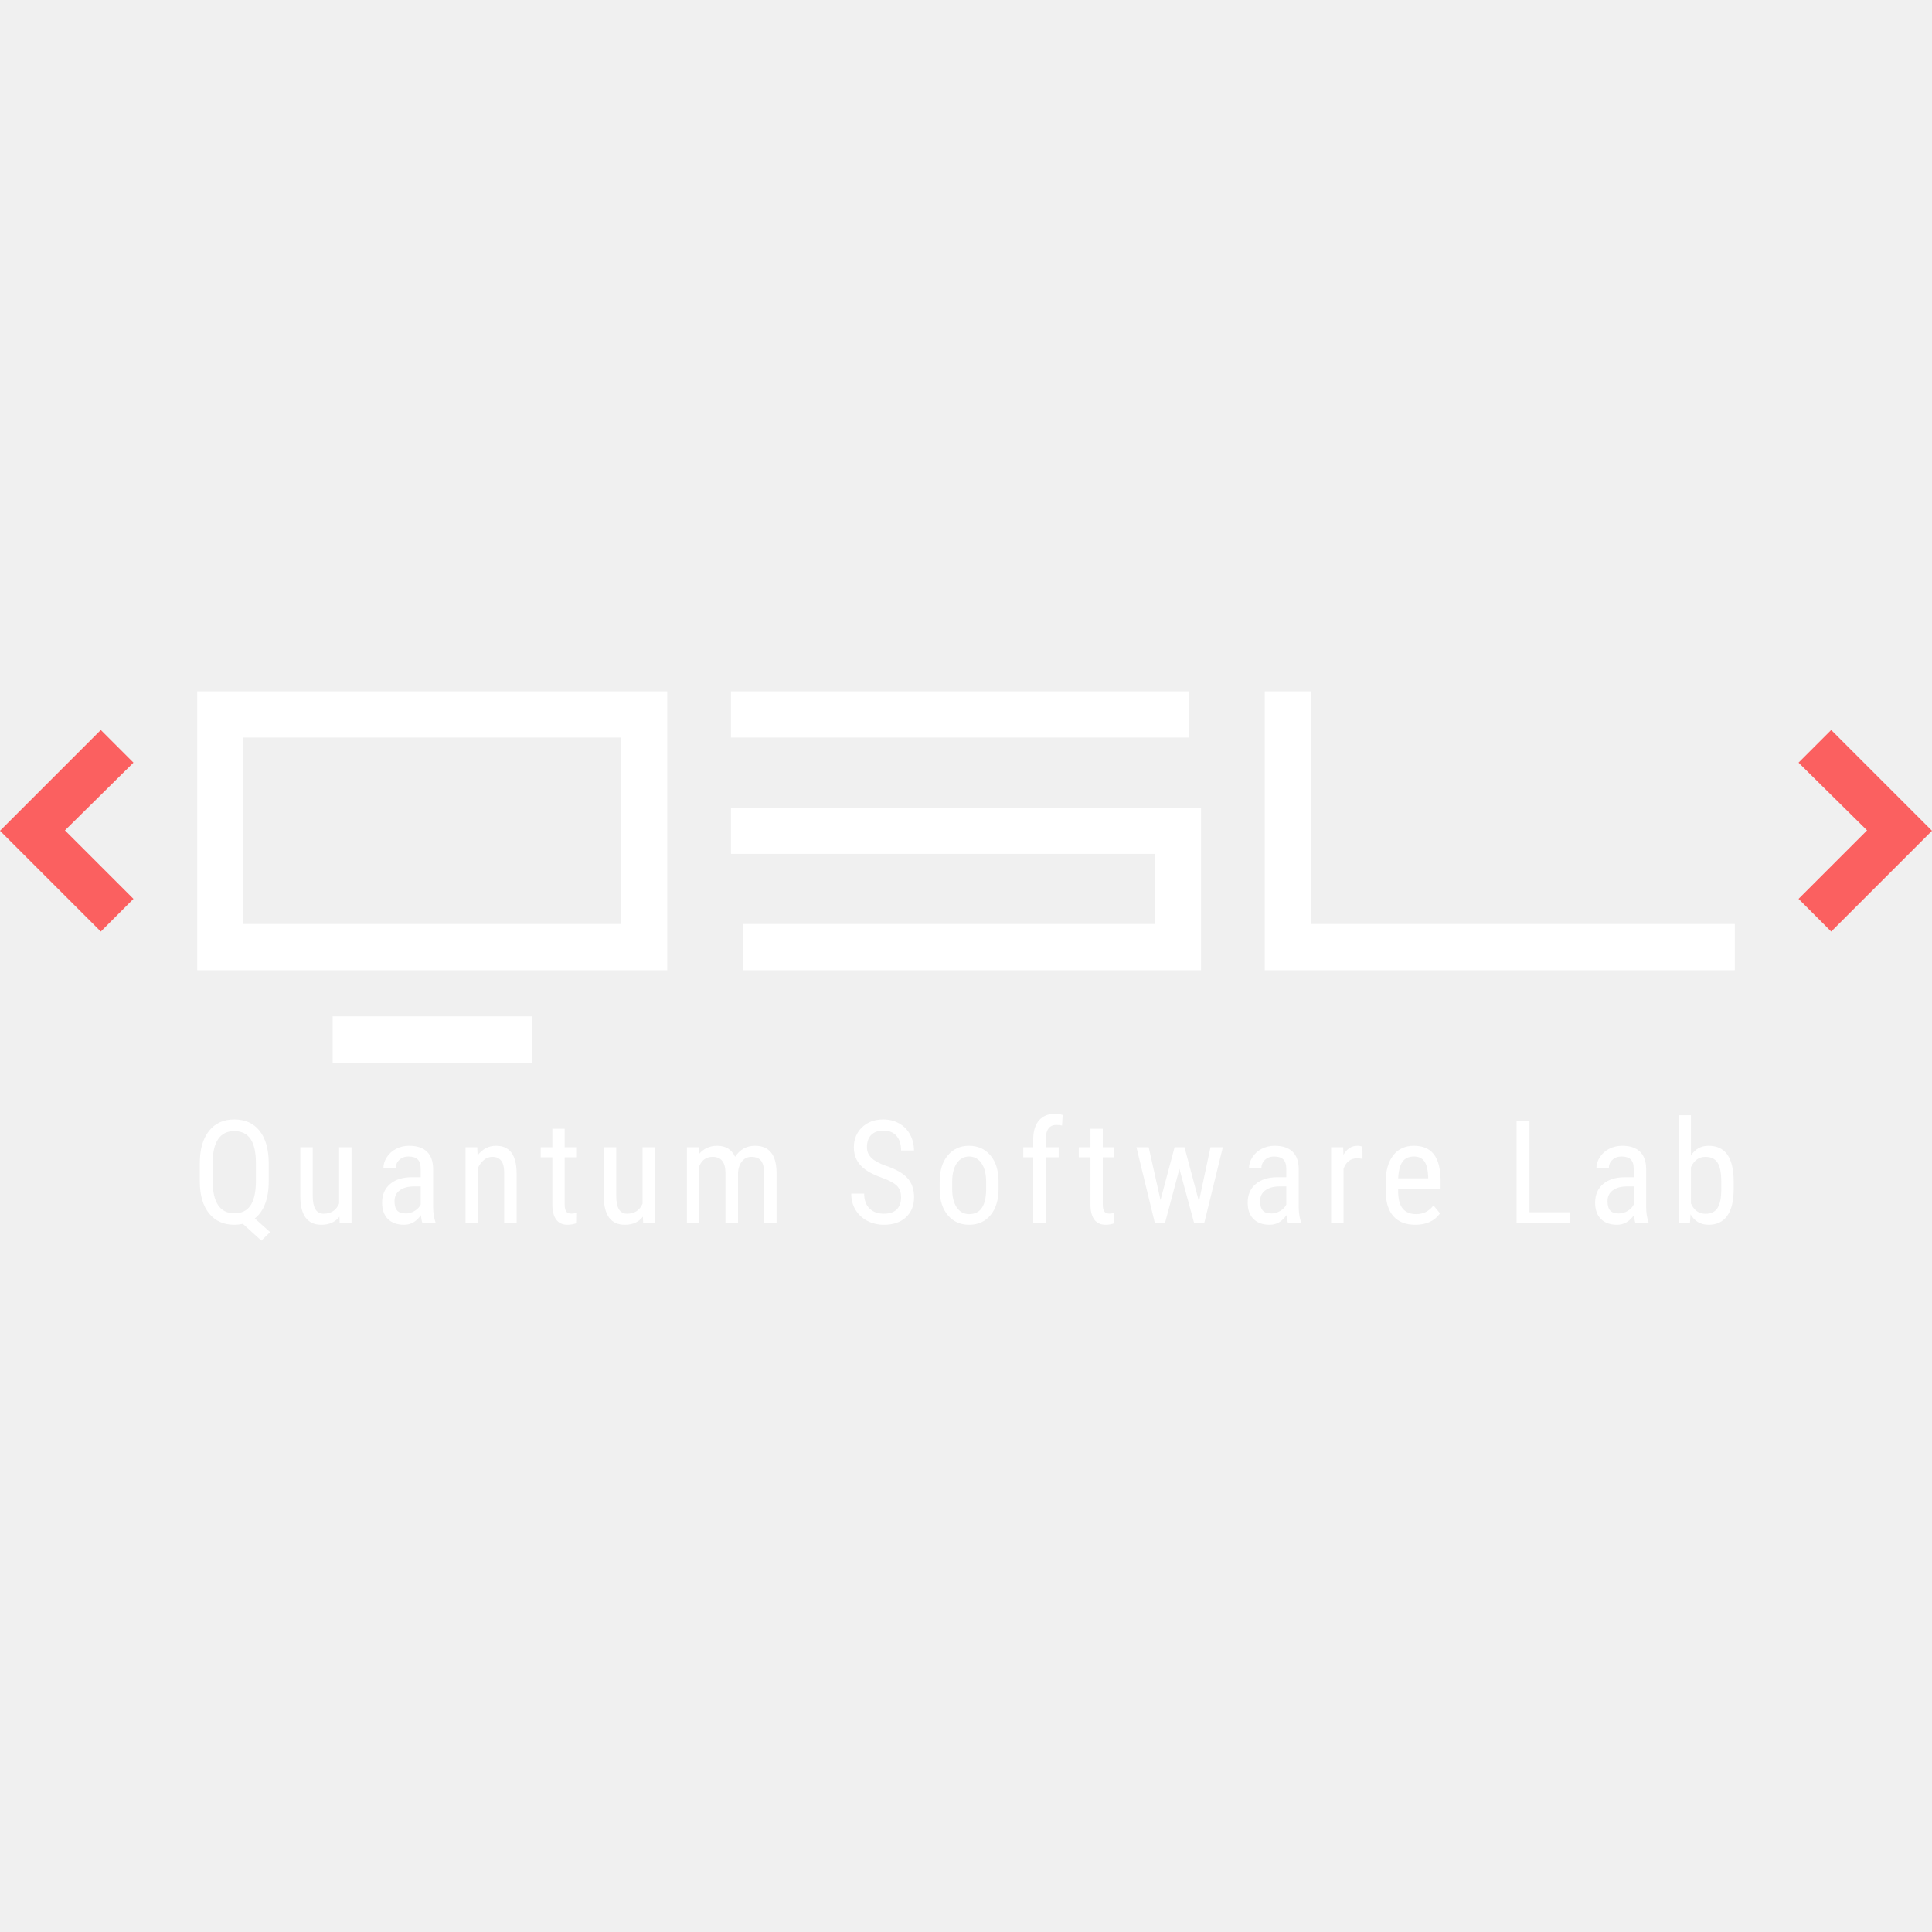
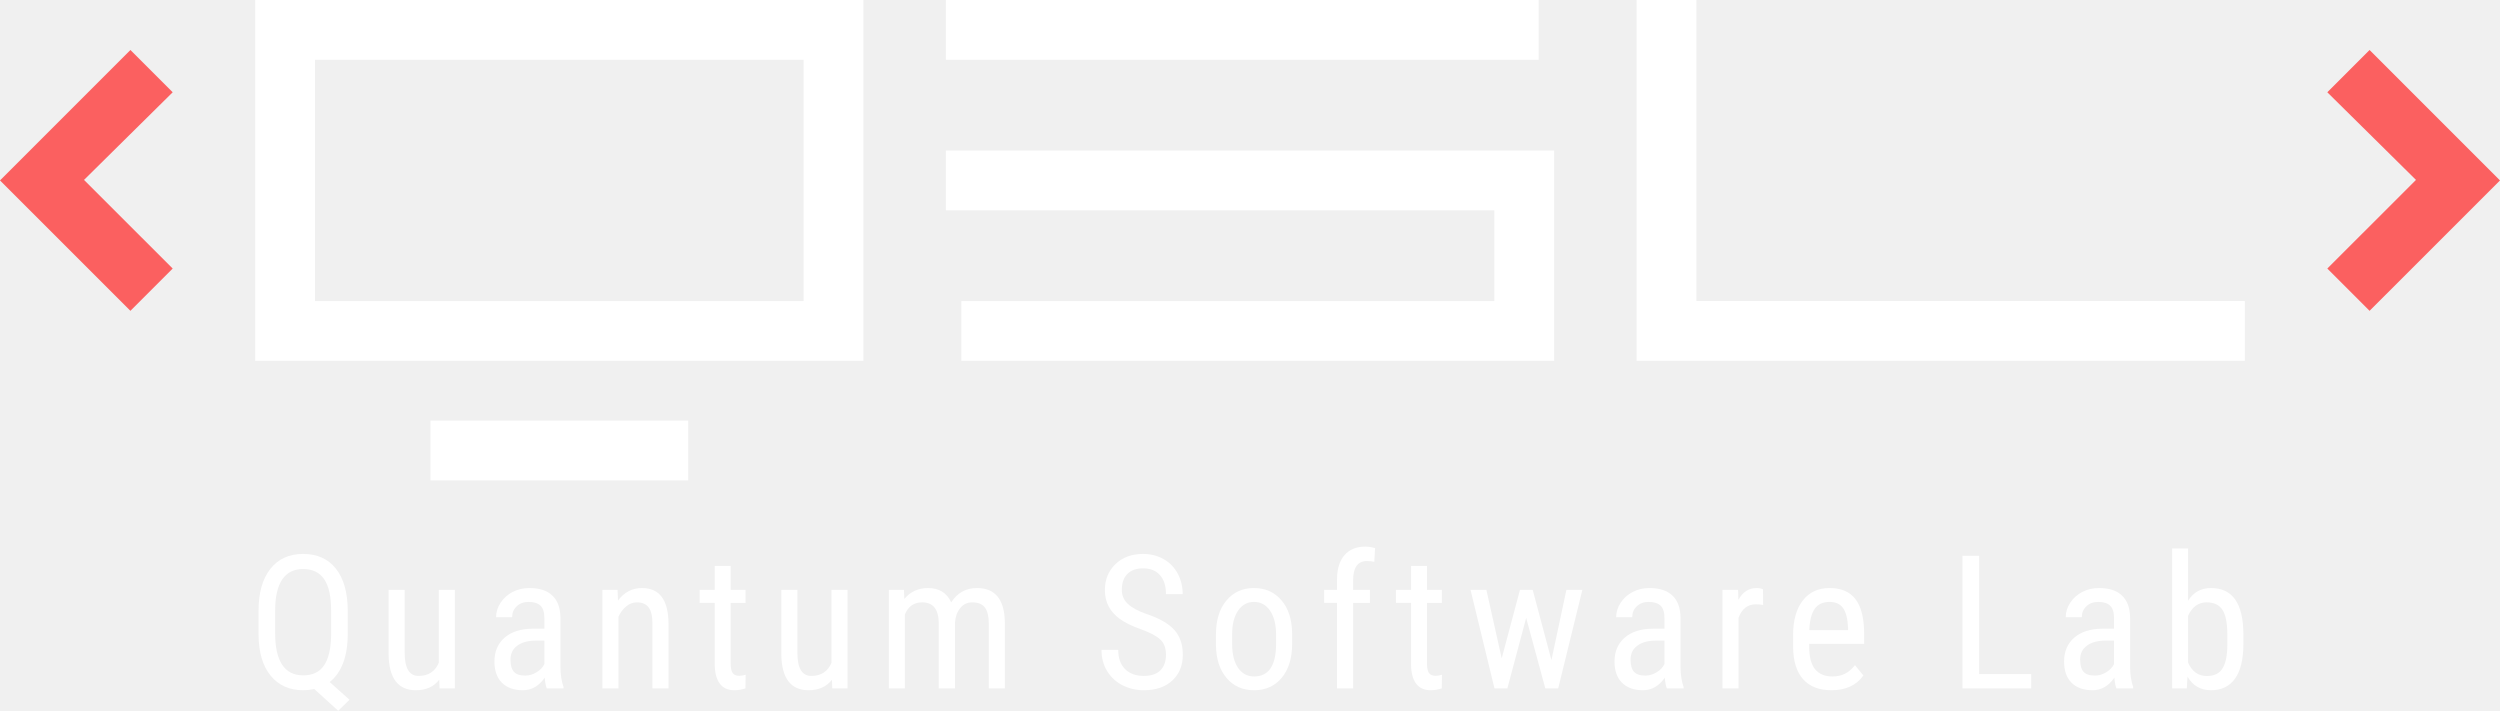
- <svg xmlns="http://www.w3.org/2000/svg" preserveAspectRatio="xMidYMid meet" data-bbox="8.801 146.16 357.394 101.611" height="500" viewBox="8.801 146.16 357.394 101.611" width="500" data-type="color" role="img" aria-label="Quantum Software Lab">
+ <svg xmlns="http://www.w3.org/2000/svg" preserveAspectRatio="xMidYMid meet" data-bbox="8.801 146.16 357.394 101.611" height="101.611" viewBox="8.801 146.16 357.394 101.611" width="357.394" data-type="color" role="img" aria-label="Quantum Software Lab">
  <g>
    <path d="m27.445 190.594 6.043-6.043-12.676-12.672 12.676-12.528-6.043-6.043-18.644 18.645Zm0 0" fill="#fb6060" data-color="1" />
    <path d="M45.282 197.742h86.953V146.16H45.282Zm25.054 17.094h36.844v-8.547H70.336Zm-16.508-25.64v-34.49h69.856v34.49Zm0 0" fill="#ffffff" data-color="2" />
    <path d="M146.233 197.742h84.743v-30.066h-78.407v-12.97h76.196v-8.546h-84.742v30.066h78.402v12.97h-76.192Zm-2.21-30.066v-12.97h8.546v12.97Zm0 0" fill="#ffffff" data-color="2" />
    <path d="M242.764 197.742h86.953v-8.547H251.31V146.16h-8.546Zm0 0" fill="#ffffff" data-color="2" />
    <path d="m347.55 190.594 18.645-18.641-18.644-18.645-6.043 6.043 12.675 12.528-12.675 12.672Zm0 0" fill="#fb6060" data-color="1" />
    <path d="M58.513 236.74c0 1.668-.227 3.078-.672 4.234-.45 1.149-1.086 2.043-1.907 2.688l2.829 2.531-1.61 1.578-3.422-3.11a7.737 7.737 0 0 1-1.578.173c-1.968 0-3.523-.692-4.656-2.078-1.137-1.383-1.715-3.333-1.734-5.844v-3.453c0-2.54.554-4.524 1.672-5.953 1.124-1.438 2.687-2.157 4.687-2.157 2.02 0 3.582.7 4.688 2.094 1.113 1.398 1.68 3.371 1.703 5.922Zm-2.375-3.297c0-2.008-.328-3.5-.985-4.469-.656-.976-1.668-1.468-3.031-1.468-1.305 0-2.293.496-2.969 1.484-.668.992-1.008 2.45-1.015 4.375v3.375c0 1.95.332 3.433 1 4.453.675 1.012 1.68 1.516 3.015 1.516 1.313 0 2.29-.457 2.938-1.375.656-.926 1.004-2.348 1.047-4.266Zm0 0" fill="#ffffff" data-color="2" />
    <path d="M71.591 243.334c-.773 1-1.886 1.5-3.343 1.5-1.282 0-2.25-.438-2.907-1.313-.648-.883-.976-2.172-.984-3.86v-9.171h2.297v9c0 2.2.66 3.297 1.984 3.297 1.395 0 2.36-.625 2.89-1.875V230.49h2.298v14.078h-2.188Zm0 0" fill="#ffffff" data-color="2" />
    <path d="M86.969 244.568c-.137-.3-.235-.813-.297-1.531-.824 1.199-1.867 1.797-3.125 1.797-1.281 0-2.281-.36-3-1.078-.711-.72-1.063-1.727-1.063-3.032 0-1.426.485-2.562 1.454-3.406.976-.844 2.312-1.27 4-1.281h1.687v-1.5c0-.844-.188-1.442-.563-1.797-.367-.352-.933-.531-1.703-.531-.687 0-1.25.21-1.687.625-.438.406-.656.93-.656 1.562h-2.297c0-.726.21-1.414.64-2.062.426-.657 1-1.172 1.72-1.547.718-.375 1.519-.563 2.405-.563 1.438 0 2.532.36 3.282 1.078.75.711 1.132 1.75 1.156 3.125v7.11c.008 1.086.156 2.027.437 2.828v.203Zm-3.078-1.828c.562 0 1.097-.156 1.609-.469.52-.312.895-.703 1.125-1.172v-3.36h-1.297c-1.094.013-1.96.259-2.594.735-.636.469-.953 1.133-.953 1.985 0 .793.16 1.37.485 1.734.32.367.863.547 1.625.547Zm0 0" fill="#ffffff" data-color="2" />
    <path d="m97.087 230.49.062 1.516c.895-1.188 2.035-1.782 3.422-1.782 2.488 0 3.754 1.664 3.797 4.985v9.359h-2.297v-9.25c0-1.102-.188-1.883-.563-2.344-.367-.468-.914-.703-1.64-.703a2.35 2.35 0 0 0-1.547.578c-.46.375-.828.871-1.11 1.485v10.234h-2.296V230.49Zm0 0" fill="#ffffff" data-color="2" />
    <path d="M113.258 227.068v3.422h2.125v1.86h-2.125v8.734c0 .554.086.976.266 1.265.188.282.504.422.953.422.3 0 .61-.05.922-.156l-.031 1.953a4.978 4.978 0 0 1-1.594.266c-.918 0-1.617-.32-2.094-.97-.469-.655-.703-1.577-.703-2.765v-8.75h-2.156v-1.86h2.156v-3.421Zm0 0" fill="#ffffff" data-color="2" />
    <path d="M127.732 243.334c-.773 1-1.886 1.5-3.344 1.5-1.28 0-2.25-.438-2.906-1.313-.648-.883-.976-2.172-.984-3.86v-9.171h2.297v9c0 2.2.66 3.297 1.984 3.297 1.395 0 2.36-.625 2.89-1.875V230.49h2.298v14.078h-2.188Zm0 0" fill="#ffffff" data-color="2" />
    <path d="m138.03 230.49.047 1.297c.864-1.04 2-1.563 3.407-1.563 1.57 0 2.672.684 3.297 2.047.882-1.363 2.113-2.047 3.687-2.047 2.594 0 3.922 1.621 3.984 4.86v9.484h-2.296v-9.266c0-1.02-.184-1.78-.547-2.28-.367-.5-.98-.75-1.844-.75-.688 0-1.25.273-1.688.812-.437.53-.687 1.214-.75 2.047v9.437H143v-9.375c-.023-1.945-.812-2.922-2.375-2.922-1.168 0-1.992.578-2.468 1.735v10.562h-2.282V230.49Zm0 0" fill="#ffffff" data-color="2" />
    <path d="M175.487 239.771c0-.937-.262-1.656-.781-2.156-.512-.508-1.434-1.004-2.766-1.484-1.336-.477-2.355-.977-3.062-1.5-.711-.52-1.242-1.118-1.594-1.797-.355-.676-.531-1.446-.531-2.313 0-1.5.5-2.734 1.5-3.703 1.008-.977 2.328-1.469 3.953-1.469 1.101 0 2.086.25 2.953.75a5.11 5.11 0 0 1 2.016 2.078c.468.887.703 1.86.703 2.922h-2.39c0-1.176-.29-2.082-.86-2.718-.563-.645-1.371-.97-2.422-.97-.969 0-1.719.274-2.25.813-.524.532-.781 1.29-.781 2.266 0 .793.285 1.46.859 2 .57.543 1.453 1.023 2.64 1.437 1.876.625 3.212 1.391 4.016 2.297.801.899 1.203 2.074 1.203 3.532 0 1.53-.5 2.761-1.5 3.687-1 .93-2.359 1.39-4.078 1.39a6.66 6.66 0 0 1-3.062-.718 5.515 5.515 0 0 1-2.188-2.031c-.531-.875-.797-1.88-.797-3.016h2.391c0 1.18.328 2.094.984 2.75.657.648 1.547.969 2.672.969 1.051 0 1.844-.266 2.375-.797.531-.54.797-1.281.797-2.219Zm0 0" fill="#ffffff" data-color="2" />
    <path d="M182.631 236.88c0-2.05.493-3.671 1.485-4.859 1-1.195 2.312-1.797 3.937-1.797 1.633 0 2.946.586 3.938 1.75 1 1.157 1.508 2.742 1.531 4.75v1.485c0 2.03-.496 3.648-1.484 4.843-.993 1.188-2.309 1.782-3.954 1.782-1.625 0-2.933-.578-3.921-1.735-.993-1.156-1.5-2.718-1.532-4.687Zm2.313 1.329c0 1.449.281 2.59.844 3.422.57.824 1.336 1.234 2.296 1.234 2.032 0 3.079-1.469 3.141-4.406v-1.578c0-1.446-.289-2.586-.86-3.422-.573-.832-1.34-1.25-2.296-1.25-.95 0-1.711.418-2.281 1.25-.563.836-.844 1.968-.844 3.406Zm0 0" fill="#ffffff" data-color="2" />
    <path d="M199.94 244.568v-12.219h-1.843v-1.86h1.843v-1.624c.02-1.438.38-2.555 1.078-3.36.708-.8 1.696-1.203 2.97-1.203a4.7 4.7 0 0 1 1.39.22l-.11 1.952a5.154 5.154 0 0 0-1.062-.11c-1.313 0-1.969.934-1.969 2.798v1.328h2.406v1.86h-2.406v12.218Zm0 0" fill="#ffffff" data-color="2" />
    <path d="M212.802 227.068v3.422h2.125v1.86h-2.125v8.734c0 .554.086.976.266 1.265.188.282.504.422.953.422.3 0 .61-.05.922-.156l-.031 1.953a4.978 4.978 0 0 1-1.594.266c-.918 0-1.617-.32-2.094-.97-.468-.655-.703-1.577-.703-2.765v-8.75h-2.156v-1.86h2.156v-3.421Zm0 0" fill="#ffffff" data-color="2" />
    <path d="m230.589 240.521 2.14-10.031h2.282l-3.453 14.078h-1.844l-2.735-10.078-2.687 10.078h-1.844l-3.422-14.078h2.266l2.187 9.781 2.61-9.781h1.828Zm0 0" fill="#ffffff" data-color="2" />
    <path d="M247.093 244.568c-.137-.3-.235-.813-.297-1.531-.824 1.199-1.867 1.797-3.125 1.797-1.281 0-2.281-.36-3-1.078-.711-.72-1.063-1.727-1.063-3.032 0-1.426.485-2.562 1.453-3.406.977-.844 2.313-1.27 4-1.281h1.688v-1.5c0-.844-.188-1.442-.563-1.797-.367-.352-.933-.531-1.703-.531-.687 0-1.25.21-1.687.625-.438.406-.656.93-.656 1.562h-2.297c0-.726.21-1.414.64-2.062.426-.657 1-1.172 1.72-1.547.718-.375 1.519-.563 2.405-.563 1.438 0 2.532.36 3.282 1.078.75.711 1.132 1.75 1.156 3.125v7.11c.008 1.086.156 2.027.437 2.828v.203Zm-3.078-1.828c.562 0 1.097-.156 1.609-.469.52-.312.895-.703 1.125-1.172v-3.36h-1.297c-1.094.013-1.96.259-2.594.735-.636.469-.953 1.133-.953 1.985 0 .793.16 1.37.485 1.734.32.367.863.547 1.625.547Zm0 0" fill="#ffffff" data-color="2" />
    <path d="M260.851 232.646a5.443 5.443 0 0 0-1.031-.094c-1.188 0-2.016.649-2.484 1.938v10.078h-2.297V230.49h2.234l.047 1.422c.613-1.125 1.484-1.688 2.61-1.688.363 0 .663.063.906.188Zm0 0" fill="#ffffff" data-color="2" />
    <path d="M270.608 244.834c-1.75 0-3.094-.52-4.031-1.563-.938-1.05-1.418-2.586-1.438-4.61v-1.702c0-2.102.457-3.75 1.375-4.938.914-1.195 2.196-1.797 3.844-1.797 1.645 0 2.875.528 3.688 1.578.82 1.055 1.238 2.688 1.25 4.907v1.5h-7.86v.328c0 1.511.281 2.61.844 3.297.57.687 1.394 1.03 2.469 1.03.675 0 1.27-.124 1.78-.374.52-.258 1.005-.672 1.454-1.234l1.203 1.468c-1 1.407-2.527 2.11-4.578 2.11Zm-.25-12.625c-.96 0-1.668.328-2.125.984-.46.648-.719 1.664-.781 3.047h5.547v-.313c-.063-1.332-.309-2.285-.735-2.859-.418-.57-1.054-.86-1.906-.86Zm0 0" fill="#ffffff" data-color="2" />
    <path d="M291.738 242.521h7.437v2.047h-9.828v-18.953h2.39Zm0 0" fill="#ffffff" data-color="2" />
    <path d="M311.362 244.568c-.137-.3-.235-.813-.297-1.531-.824 1.199-1.867 1.797-3.125 1.797-1.281 0-2.281-.36-3-1.078-.711-.72-1.063-1.727-1.063-3.032 0-1.426.485-2.562 1.453-3.406.977-.844 2.313-1.27 4-1.281h1.688v-1.5c0-.844-.188-1.442-.563-1.797-.367-.352-.933-.531-1.703-.531-.687 0-1.25.21-1.687.625-.438.406-.656.93-.656 1.562h-2.297c0-.726.21-1.414.64-2.062.426-.657 1-1.172 1.72-1.547.718-.375 1.519-.563 2.405-.563 1.438 0 2.532.36 3.282 1.078.75.711 1.132 1.75 1.156 3.125v7.11c.008 1.086.156 2.027.437 2.828v.203Zm-3.078-1.828c.562 0 1.097-.156 1.609-.469.52-.312.895-.703 1.125-1.172v-3.36h-1.297c-1.094.013-1.96.259-2.594.735-.636.469-.953 1.133-.953 1.985 0 .793.16 1.37.485 1.734.32.367.863.547 1.625.547Zm0 0" fill="#ffffff" data-color="2" />
    <path d="M329.512 238.209c0 2.187-.399 3.84-1.188 4.953-.793 1.117-1.937 1.672-3.437 1.672-1.492 0-2.61-.645-3.36-1.938l-.109 1.672h-2.094v-20h2.282v7.469c.757-1.207 1.847-1.813 3.265-1.813 1.54 0 2.696.547 3.469 1.64.77 1.095 1.16 2.747 1.172 4.954Zm-2.297-1.313c0-1.664-.234-2.851-.703-3.562-.461-.707-1.211-1.063-2.25-1.063-1.188 0-2.074.64-2.656 1.922v6.703c.57 1.274 1.468 1.906 2.687 1.906 1.04 0 1.785-.363 2.234-1.093.458-.727.688-1.864.688-3.407Zm0 0" fill="#ffffff" data-color="2" />
  </g>
</svg>
